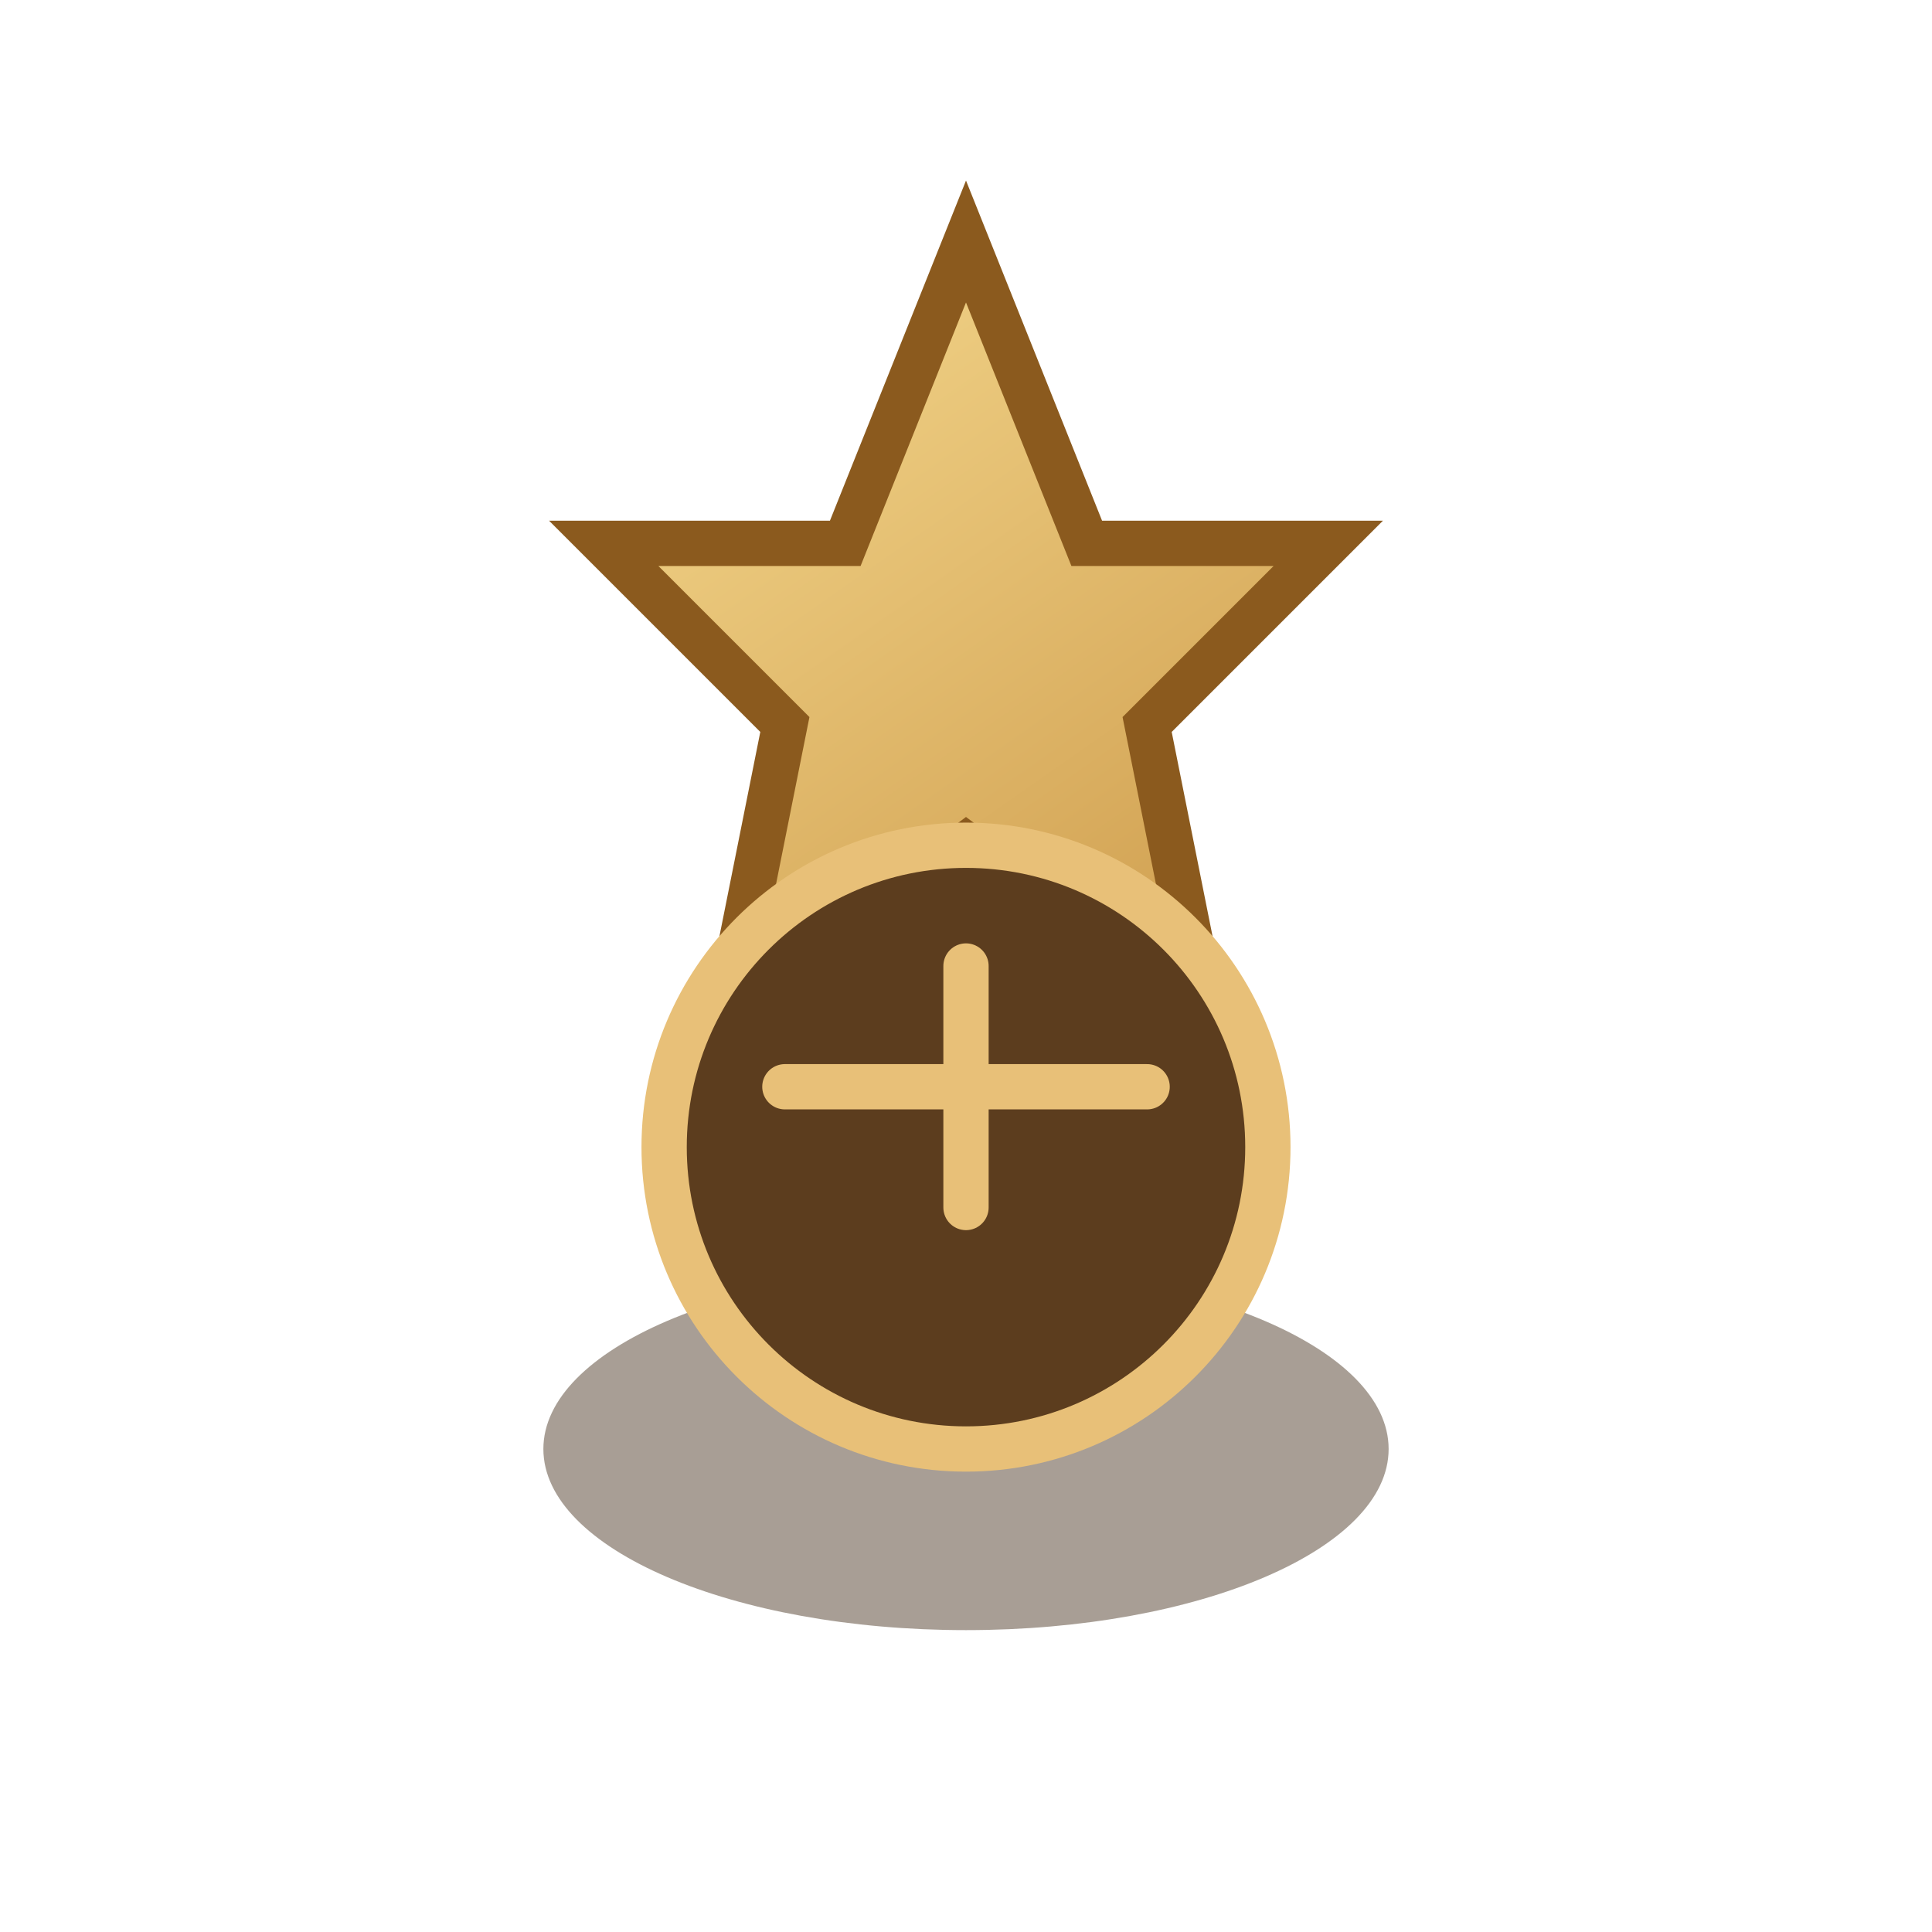
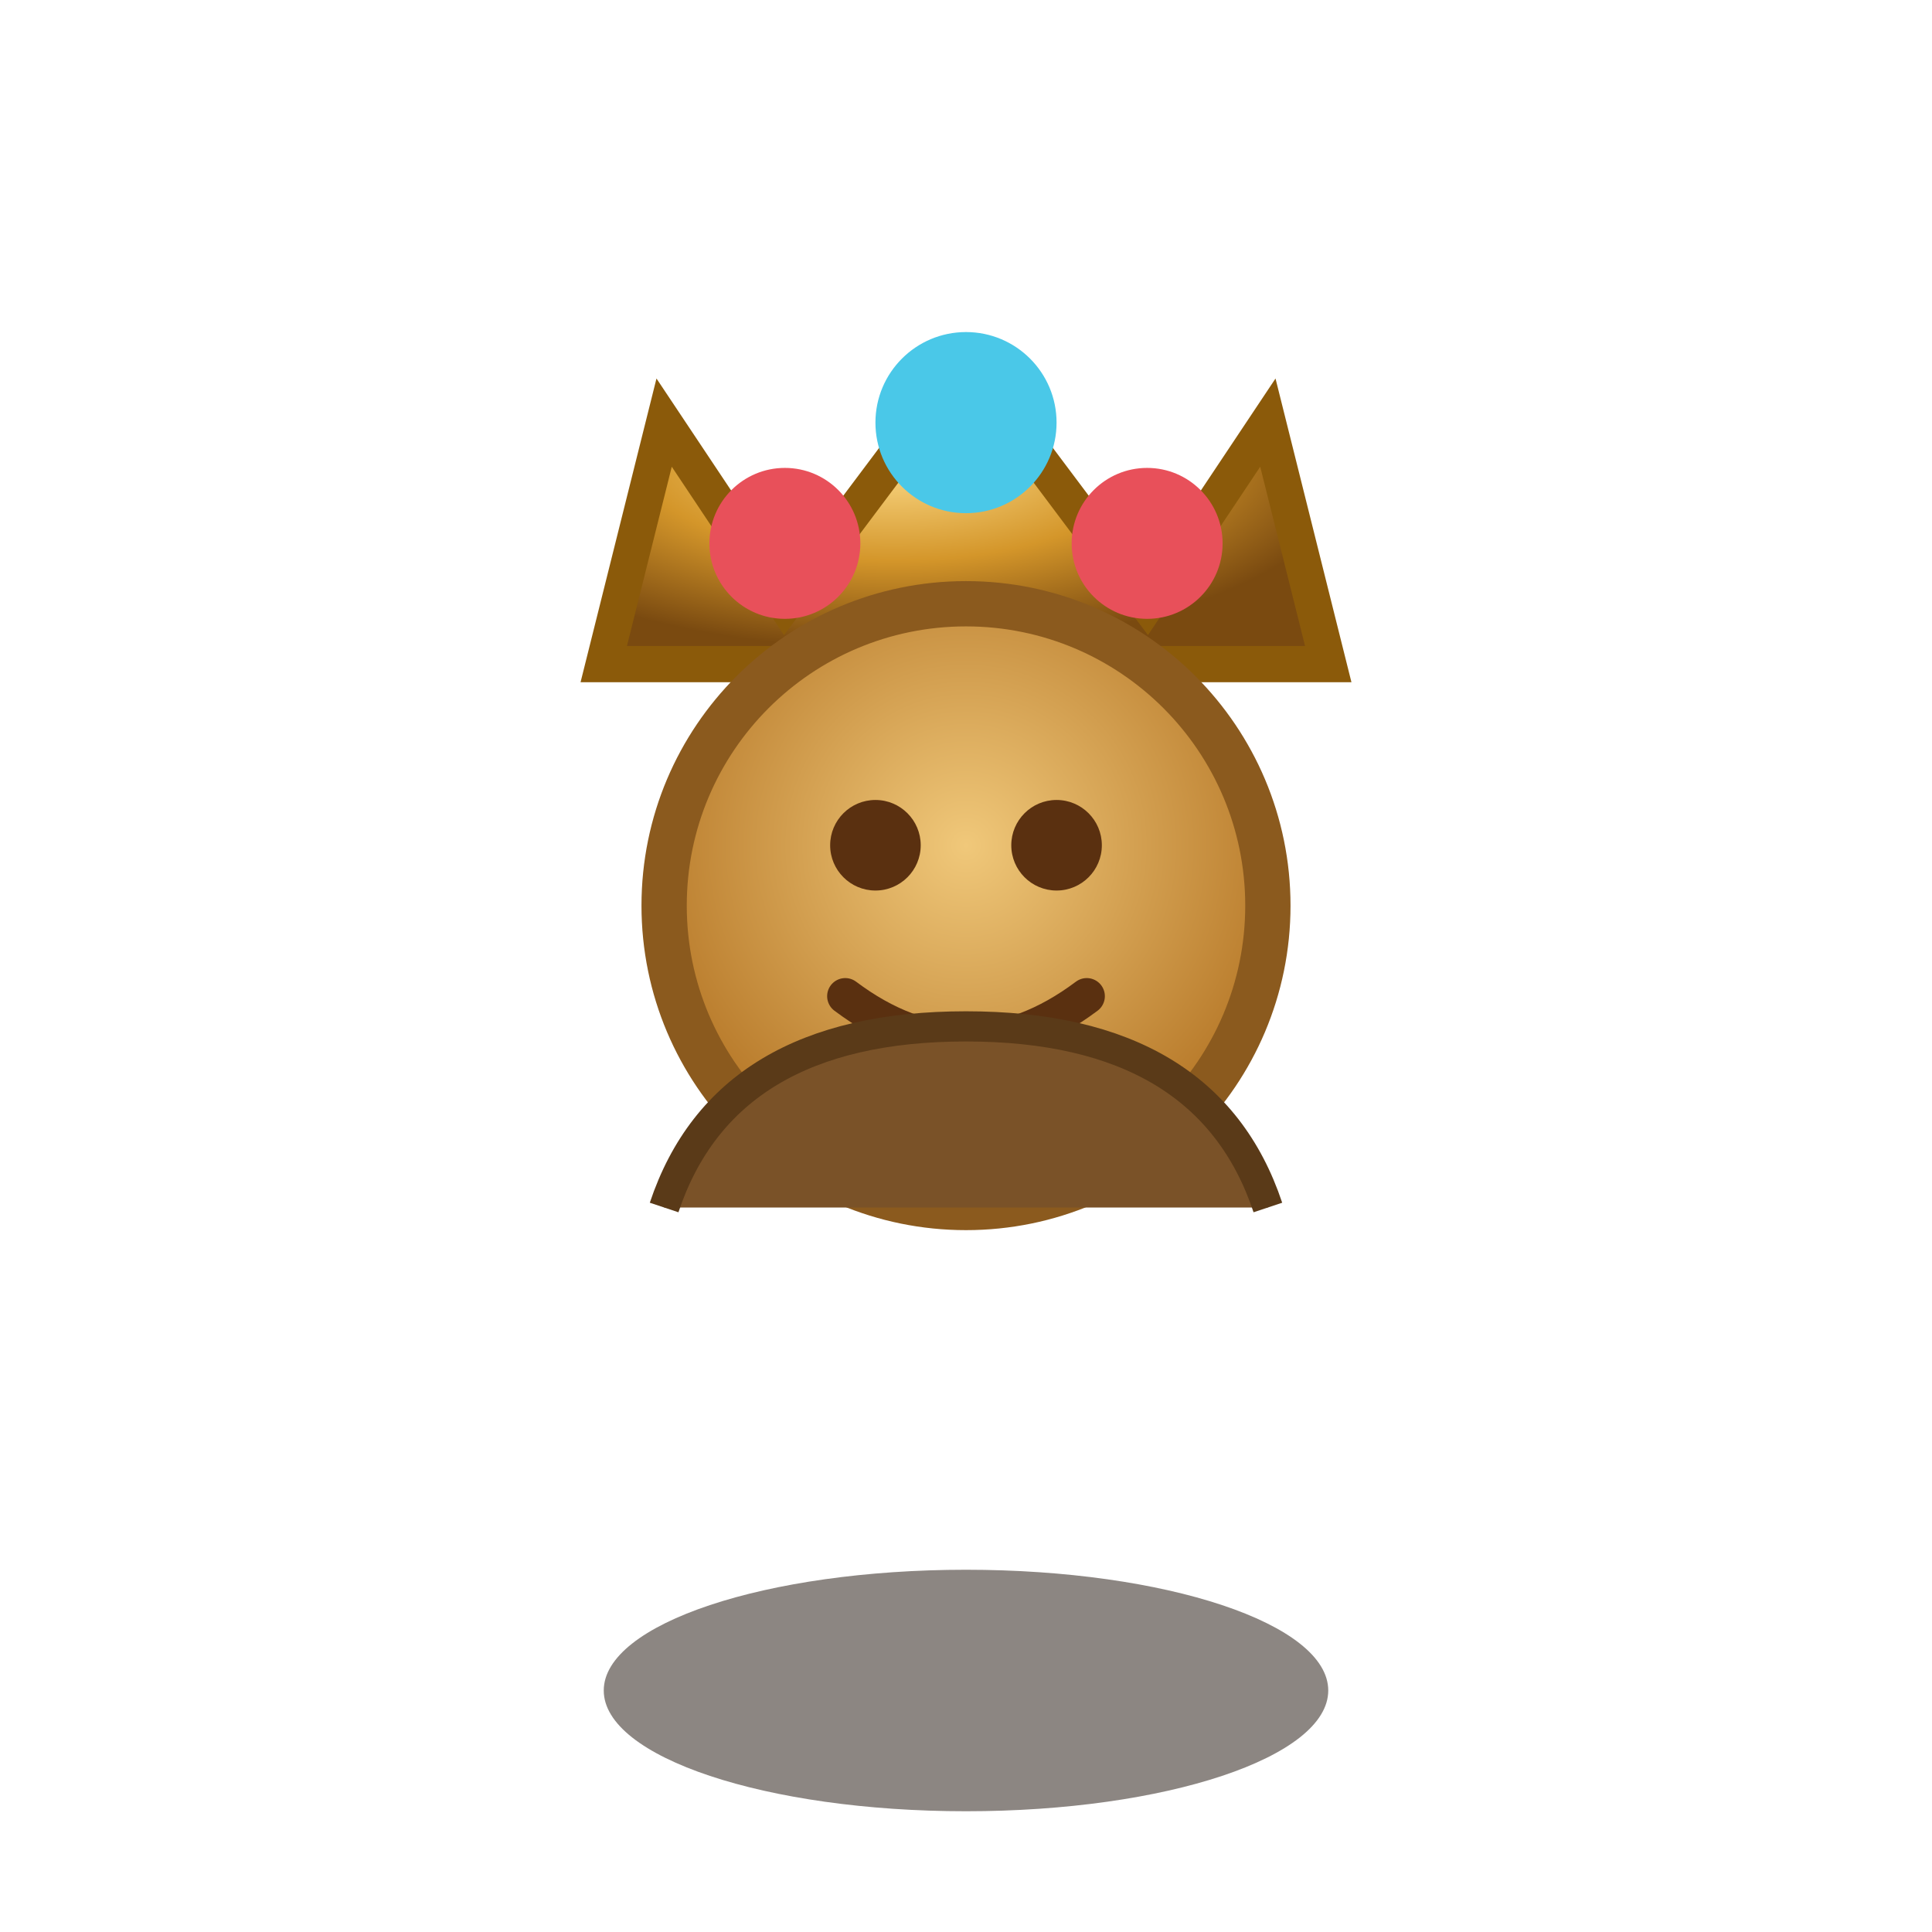
<svg xmlns="http://www.w3.org/2000/svg" width="64" height="64" viewBox="0 0 64 64" fill="none">
  <defs>
-     <linearGradient id="lg" x1="18" y1="12" x2="46" y2="52" gradientUnits="userSpaceOnUse">
-       <stop stop-color="#F4D78C" />
-       <stop offset="1" stop-color="#B87A28" />
-     </linearGradient>
+     <radialGradient id="lbg" cx="40%" cy="30%" r="65%">
+       <stop offset="0%" stop-color="#FFE090" />
+       <stop offset="55%" stop-color="#D4962A" />
+       <stop offset="100%" stop-color="#7A4A10" />
+     </radialGradient>
+     <radialGradient id="face" cx="50%" cy="40%" r="55%">
+       <stop offset="0%" stop-color="#F0C87A" />
+       <stop offset="100%" stop-color="#B87A2A" />
+     </radialGradient>
  </defs>
-   <ellipse cx="32" cy="48" rx="14" ry="6" fill="#3D2914" opacity="0.45" />
-   <path d="M32 8L36 18H44L38 24L40 34L32 28L24 34L26 24L20 18H28L32 8Z" fill="url(#lg)" stroke="#8B5A1E" stroke-width="1.5" />
-   <circle cx="32" cy="38" r="10" fill="#5C3D1E" stroke="#E8C078" stroke-width="1.5" />
-   <path d="M26 36h12M32 32v8" stroke="#E8C078" stroke-width="1.5" stroke-linecap="round" />
+   <ellipse cx="32" cy="56" rx="12" ry="4" fill="#1A0E06" opacity="0.5" />
+   <path d="M20 22L22 14L26 20L32 12L38 20L42 14L44 22H20Z" fill="url(#lbg)" stroke="#8B5A0A" stroke-width="1.2" />
+   <circle cx="26" cy="18" r="2.5" fill="#E8505A" />
+   <circle cx="32" cy="14" r="3" fill="#4AC8E8" />
+   <circle cx="38" cy="18" r="2.5" fill="#E8505A" />
+   <circle cx="32" cy="30" r="10" fill="url(#face)" stroke="#8B5A1E" stroke-width="1.5" />
+   <circle cx="29" cy="28" r="1.5" fill="#5A3010" />
+   <circle cx="35" cy="28" r="1.5" fill="#5A3010" />
+   <path d="M28 33q4 3 8 0" stroke="#5A3010" stroke-width="1.2" stroke-linecap="round" fill="none" />
+   <path d="M22 40q2-6 10-6 8 0 10 6" fill="#7A5228" stroke="#5A3A18" stroke-width="1" />
</svg>
